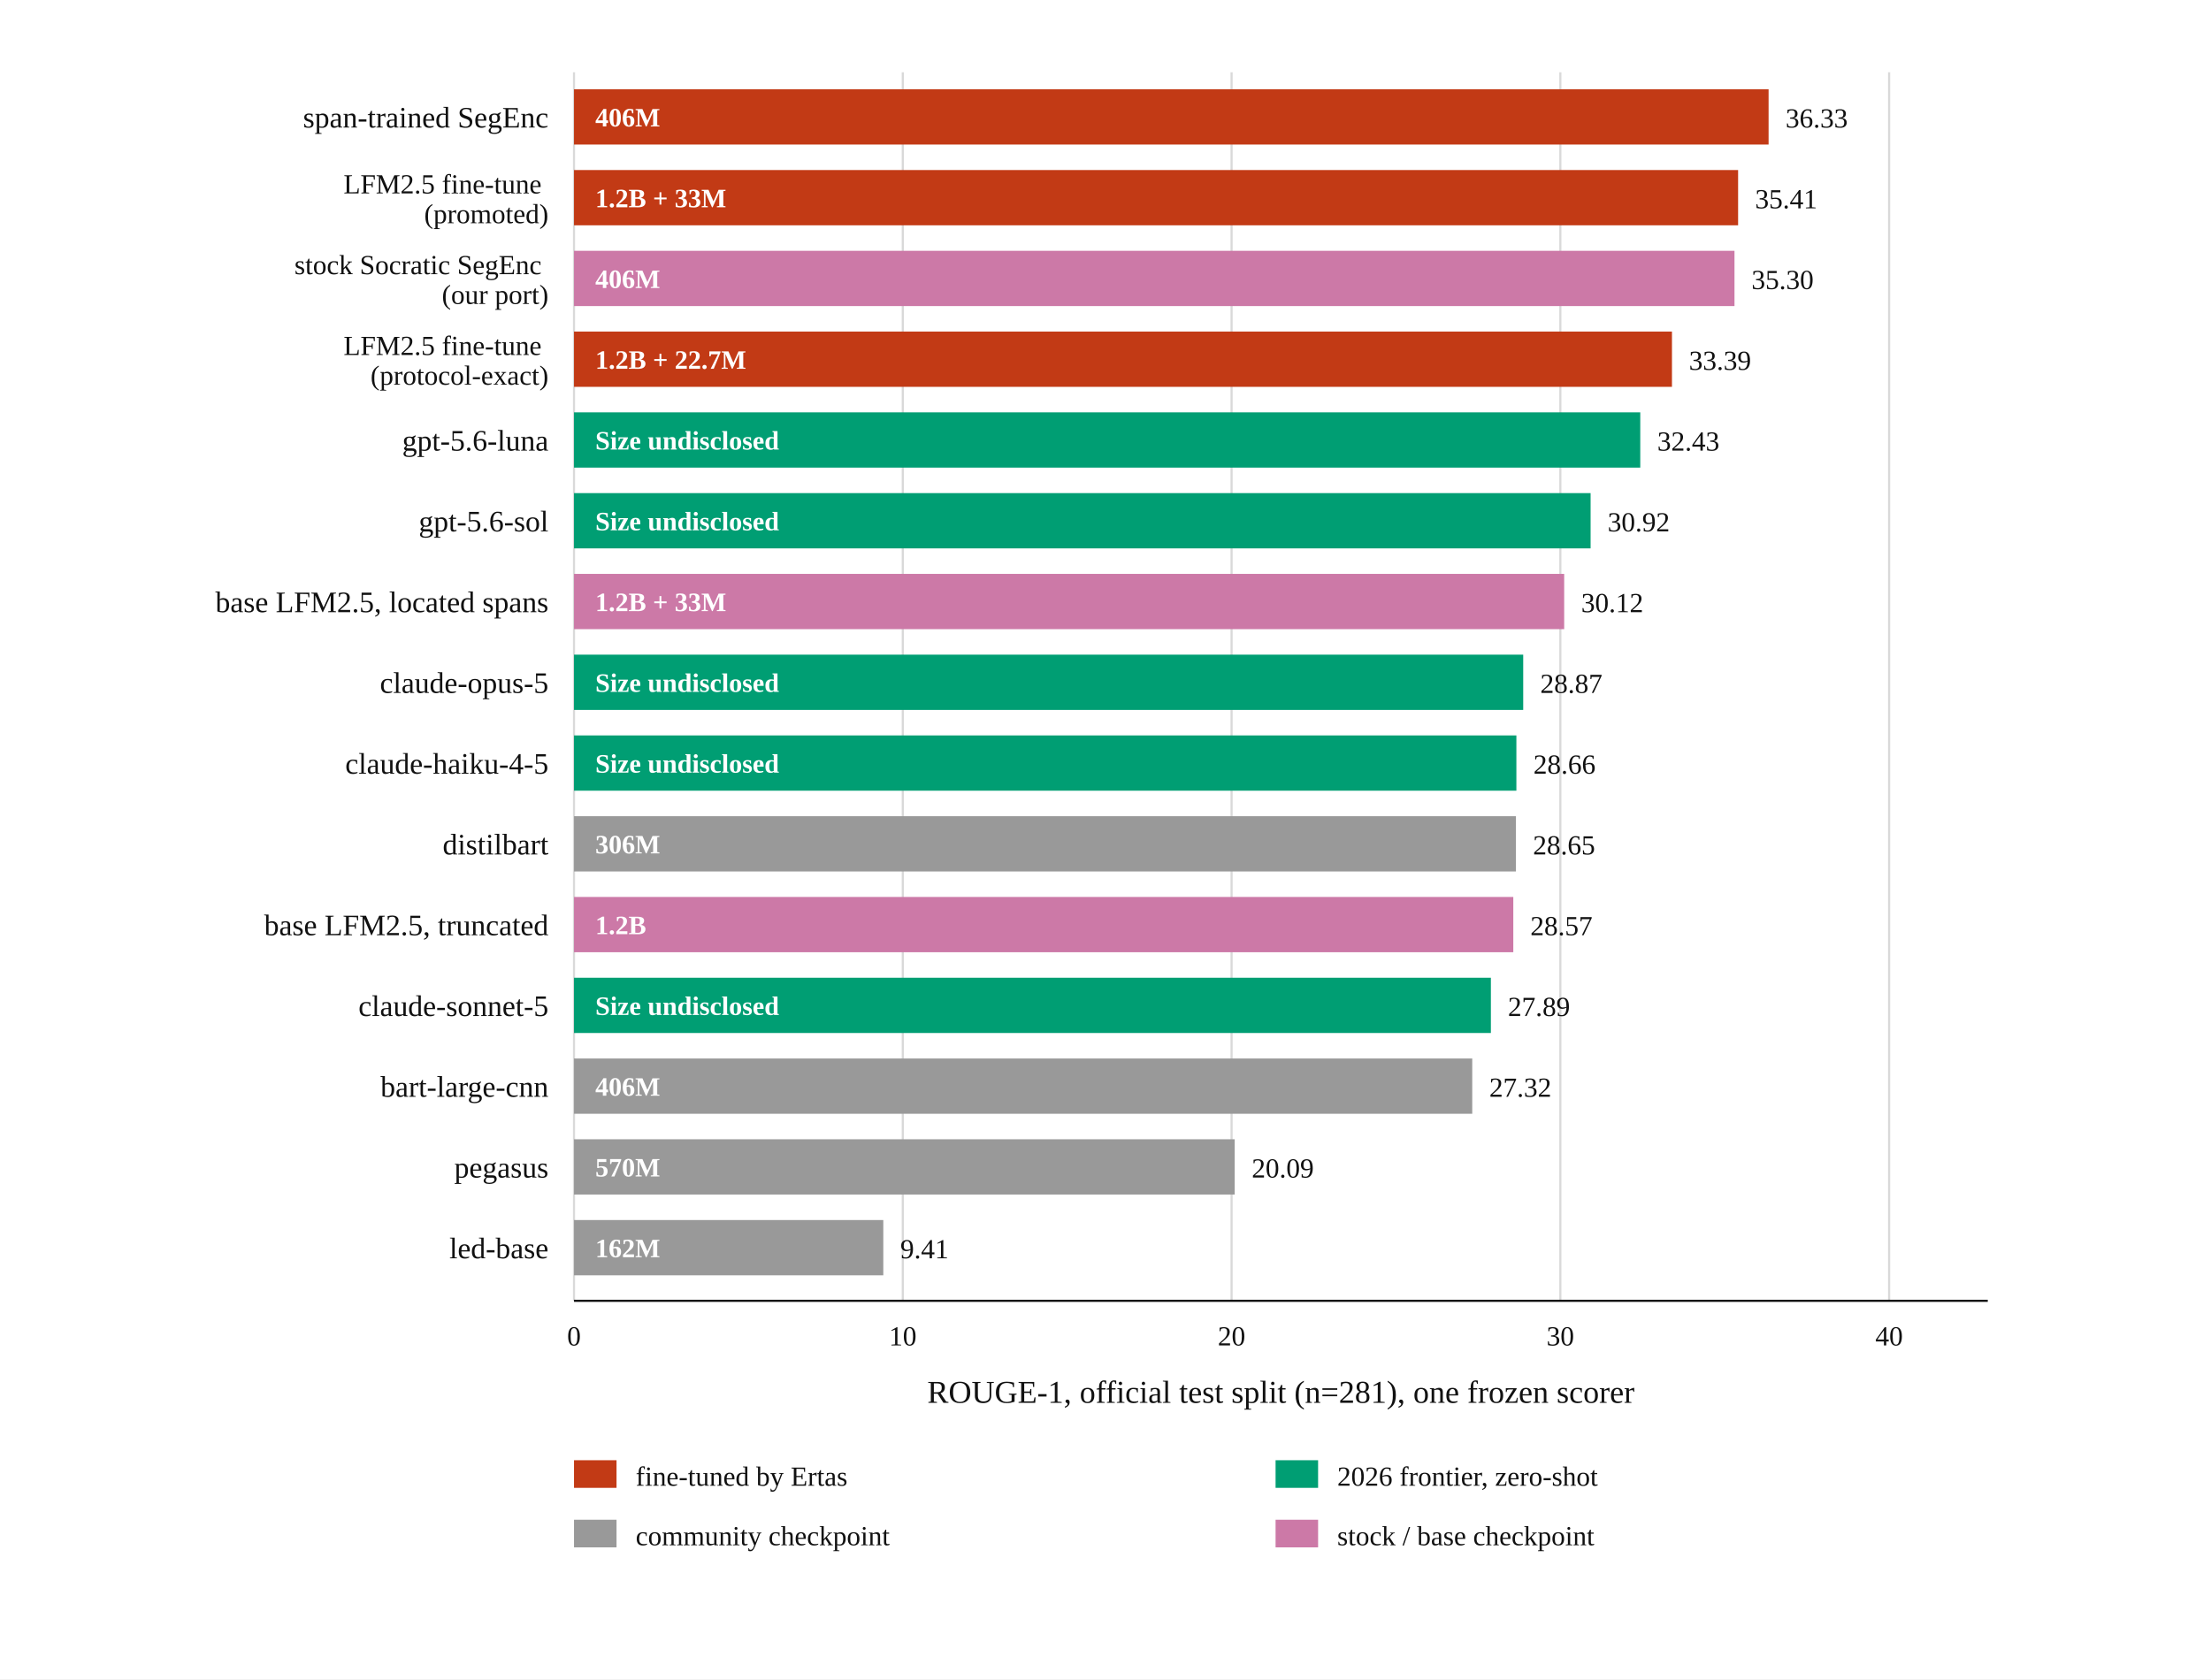
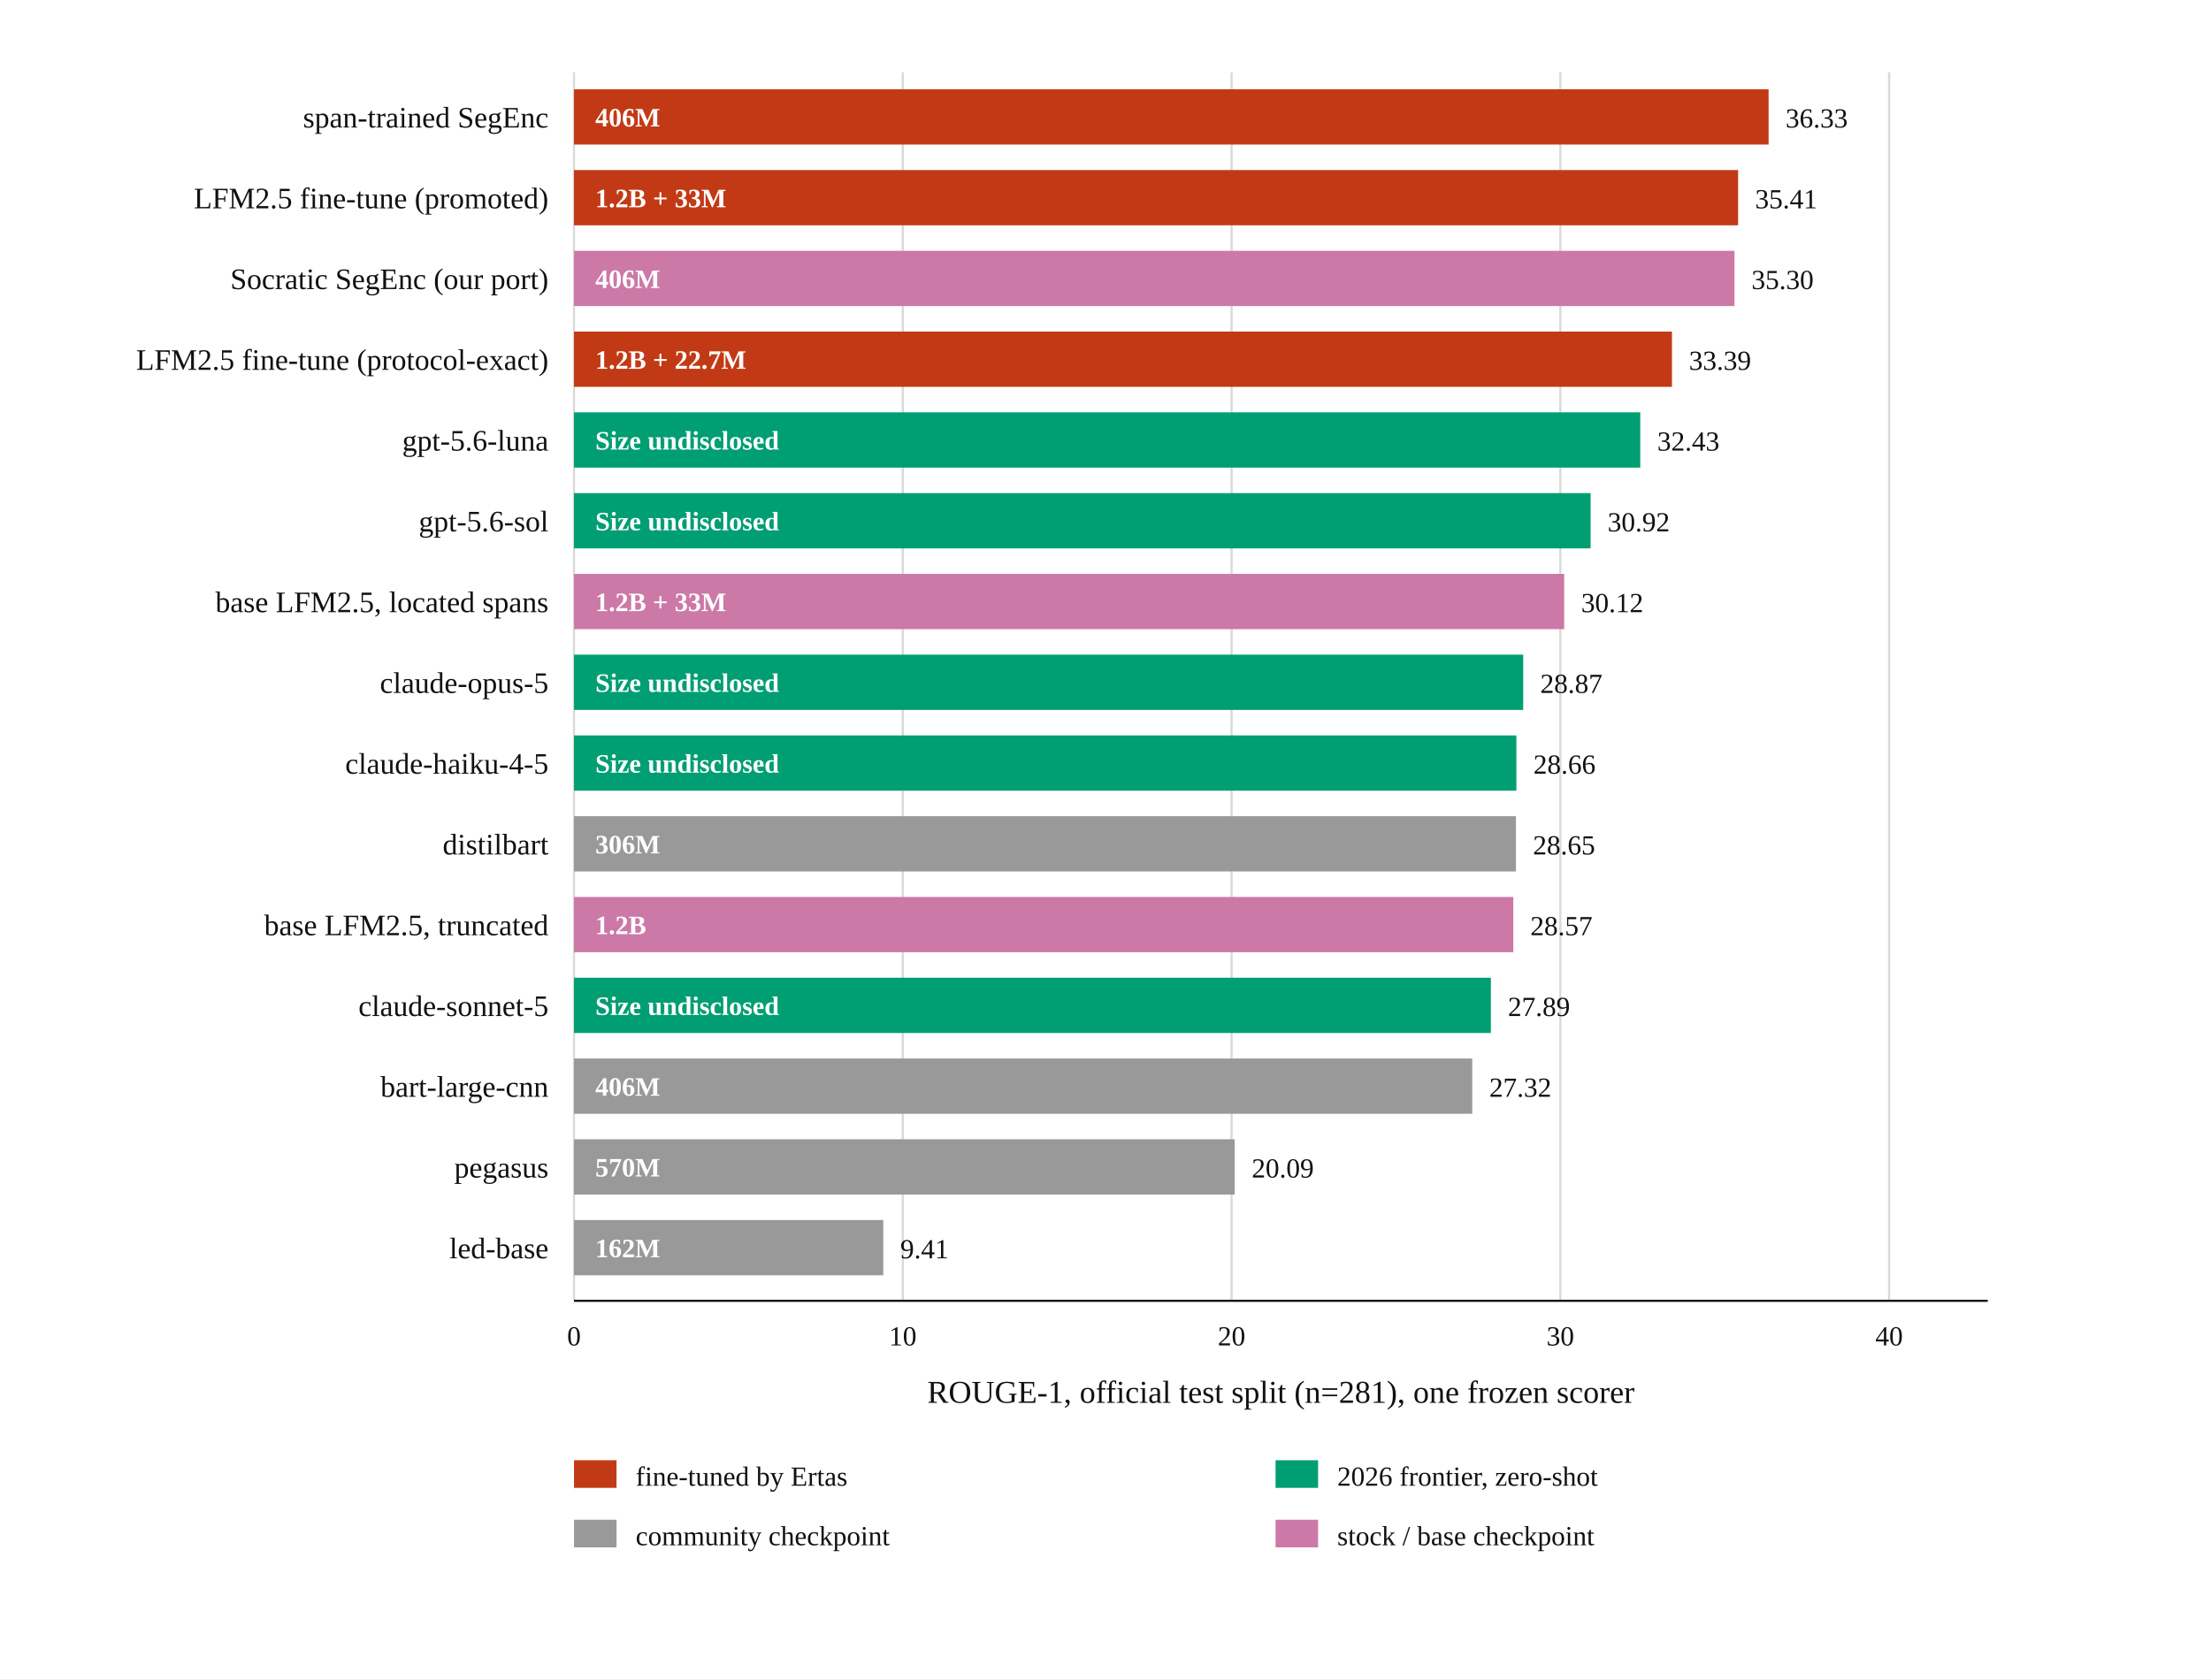
<svg xmlns="http://www.w3.org/2000/svg" width="1040" height="790" viewBox="0 0 1040 790" role="img" aria-labelledby="title desc">
  <rect width="100%" height="100%" fill="#ffffff" />
  <g font-family="Georgia, Times New Roman, serif" fill="#111111">
    <line x1="270.00" y1="34" x2="270.00" y2="612" stroke="#d9d9d9" stroke-width="1" />
    <text x="270.00" y="633" text-anchor="middle" font-size="13">0</text>
    <line x1="424.65" y1="34" x2="424.65" y2="612" stroke="#d9d9d9" stroke-width="1" />
    <text x="424.65" y="633" text-anchor="middle" font-size="13">10</text>
    <line x1="579.30" y1="34" x2="579.30" y2="612" stroke="#d9d9d9" stroke-width="1" />
    <text x="579.30" y="633" text-anchor="middle" font-size="13">20</text>
    <line x1="733.95" y1="34" x2="733.95" y2="612" stroke="#d9d9d9" stroke-width="1" />
    <text x="733.95" y="633" text-anchor="middle" font-size="13">30</text>
    <line x1="888.60" y1="34" x2="888.60" y2="612" stroke="#d9d9d9" stroke-width="1" />
    <text x="888.60" y="633" text-anchor="middle" font-size="13">40</text>
    <text x="258" y="60.0" text-anchor="end" font-size="14">span-trained SegEnc</text>
    <rect data-run-id="segenc-c8cont-e4-test" x="270" y="42" width="561.90" height="26" fill="#C23A15" />
    <text x="280" y="59.5" fill="#ffffff" font-size="12.5" font-weight="600">406M</text>
    <text x="839.90" y="60.0" font-size="13">36.33</text>
-     <text x="258" y="91.0" text-anchor="end" font-size="13">
-       <tspan x="258" dy="0">LFM2.5 fine-tune</tspan>
-       <tspan x="258" dy="14">(promoted)</tspan>
-     </text>
+     <text x="258" y="98.0" text-anchor="end" font-size="14">LFM2.5 fine-tune (promoted)</text>
    <rect data-run-id="loc-w375-l12-b2000-test" x="270" y="80" width="547.56" height="26" fill="#C23A15" />
    <text x="280" y="97.5" fill="#ffffff" font-size="12.5" font-weight="600">1.2B + 33M</text>
    <text x="825.56" y="98.0" font-size="13">35.41</text>
-     <text x="258" y="129.0" text-anchor="end" font-size="13">
-       <tspan x="258" dy="0">stock Socratic SegEnc</tspan>
-       <tspan x="258" dy="14">(our port)</tspan>
-     </text>
+     <text x="258" y="136.0" text-anchor="end" font-size="14">Socratic SegEnc (our port)</text>
    <rect data-run-id="segenc-port-full-test" x="270" y="118" width="545.86" height="26" fill="#CC79A7" />
    <text x="280" y="135.5" fill="#ffffff" font-size="12.5" font-weight="600">406M</text>
    <text x="823.86" y="136.0" font-size="13">35.30</text>
-     <text x="258" y="167.0" text-anchor="end" font-size="13">
-       <tspan x="258" dy="0">LFM2.5 fine-tune</tspan>
-       <tspan x="258" dy="14">(protocol-exact)</tspan>
-     </text>
+     <text x="258" y="174.0" text-anchor="end" font-size="14">LFM2.5 fine-tune (protocol-exact)</text>
    <rect data-run-id="m3-fusion-lfm2.5-1.2b-test" x="270" y="156" width="516.45" height="26" fill="#C23A15" />
    <text x="280" y="173.5" fill="#ffffff" font-size="12.5" font-weight="600">1.2B + 22.7M</text>
    <text x="794.45" y="174.0" font-size="13">33.39</text>
    <text x="258" y="212.0" text-anchor="end" font-size="14">gpt-5.6-luna</text>
    <rect data-run-id="baseline-gpt-5.6-luna-test" x="270" y="194" width="501.54" height="26" fill="#009E73" />
    <text x="280" y="211.5" fill="#ffffff" font-size="12.5" font-weight="600">Size undisclosed</text>
    <text x="779.54" y="212.0" font-size="13">32.43</text>
    <text x="258" y="250.0" text-anchor="end" font-size="14">gpt-5.6-sol</text>
    <rect data-run-id="baseline-gpt-5.6-sol-test" x="270" y="232" width="478.18" height="26" fill="#009E73" />
    <text x="280" y="249.5" fill="#ffffff" font-size="12.5" font-weight="600">Size undisclosed</text>
    <text x="756.18" y="250.0" font-size="13">30.92</text>
    <text x="258" y="288.0" text-anchor="end" font-size="14">base LFM2.5, located spans</text>
    <rect data-run-id="zeroshot-lfm25-spans-test" x="270" y="270" width="465.75" height="26" fill="#CC79A7" />
    <text x="280" y="287.5" fill="#ffffff" font-size="12.5" font-weight="600">1.2B + 33M</text>
    <text x="743.75" y="288.0" font-size="13">30.12</text>
    <text x="258" y="326.0" text-anchor="end" font-size="14">claude-opus-5</text>
    <rect data-run-id="baseline-claude-opus-5-test" x="270" y="308" width="446.48" height="26" fill="#009E73" />
    <text x="280" y="325.5" fill="#ffffff" font-size="12.5" font-weight="600">Size undisclosed</text>
    <text x="724.48" y="326.0" font-size="13">28.87</text>
    <text x="258" y="364.0" text-anchor="end" font-size="14">claude-haiku-4-5</text>
    <rect data-run-id="baseline-claude-haiku-4-5-test" x="270" y="346" width="443.27" height="26" fill="#009E73" />
    <text x="280" y="363.5" fill="#ffffff" font-size="12.5" font-weight="600">Size undisclosed</text>
    <text x="721.27" y="364.0" font-size="13">28.66</text>
    <text x="258" y="402.0" text-anchor="end" font-size="14">distilbart</text>
    <rect data-run-id="row-distilbart-test" x="270" y="384" width="443.06" height="26" fill="#999999" />
    <text x="280" y="401.5" fill="#ffffff" font-size="12.5" font-weight="600">306M</text>
    <text x="721.06" y="402.0" font-size="13">28.65</text>
    <text x="258" y="440.0" text-anchor="end" font-size="14">base LFM2.5, truncated</text>
    <rect data-run-id="zeroshot-lfm25-trunc-test" x="270" y="422" width="441.82" height="26" fill="#CC79A7" />
    <text x="280" y="439.5" fill="#ffffff" font-size="12.5" font-weight="600">1.2B</text>
    <text x="719.82" y="440.0" font-size="13">28.57</text>
    <text x="258" y="478.0" text-anchor="end" font-size="14">claude-sonnet-5</text>
    <rect data-run-id="baseline-claude-sonnet-5-test" x="270" y="460" width="431.27" height="26" fill="#009E73" />
    <text x="280" y="477.5" fill="#ffffff" font-size="12.5" font-weight="600">Size undisclosed</text>
    <text x="709.27" y="478.0" font-size="13">27.89</text>
    <text x="258" y="516.0" text-anchor="end" font-size="14">bart-large-cnn</text>
    <rect data-run-id="row-bart-large-cnn-test" x="270" y="498" width="422.51" height="26" fill="#999999" />
    <text x="280" y="515.5" fill="#ffffff" font-size="12.5" font-weight="600">406M</text>
    <text x="700.51" y="516.0" font-size="13">27.32</text>
    <text x="258" y="554.0" text-anchor="end" font-size="14">pegasus</text>
    <rect data-run-id="row-pegasus-test" x="270" y="536" width="310.77" height="26" fill="#999999" />
    <text x="280" y="553.5" fill="#ffffff" font-size="12.5" font-weight="600">570M</text>
    <text x="588.77" y="554.0" font-size="13">20.09</text>
    <text x="258" y="592.0" text-anchor="end" font-size="14">led-base</text>
    <rect data-run-id="row-led-base-test" x="270" y="574" width="145.48" height="26" fill="#999999" />
    <text x="280" y="591.5" fill="#ffffff" font-size="12.5" font-weight="600">162M</text>
    <text x="423.48" y="592.0" font-size="13">9.41</text>
    <line x1="270" y1="612" x2="935" y2="612" stroke="#111111" stroke-width="1" />
    <text x="602.5" y="660" text-anchor="middle" font-size="15">ROUGE-1, official test split (n=281), one frozen scorer</text>
    <rect x="270" y="687" width="20" height="13" fill="#C23A15" />
    <text x="299" y="699" font-size="13">fine-tuned by Ertas</text>
    <rect x="600" y="687" width="20" height="13" fill="#009E73" />
    <text x="629" y="699" font-size="13">2026 frontier, zero-shot</text>
    <rect x="270" y="715" width="20" height="13" fill="#999999" />
    <text x="299" y="727" font-size="13">community checkpoint</text>
    <rect x="600" y="715" width="20" height="13" fill="#CC79A7" />
    <text x="629" y="727" font-size="13">stock / base checkpoint</text>
  </g>
</svg>
